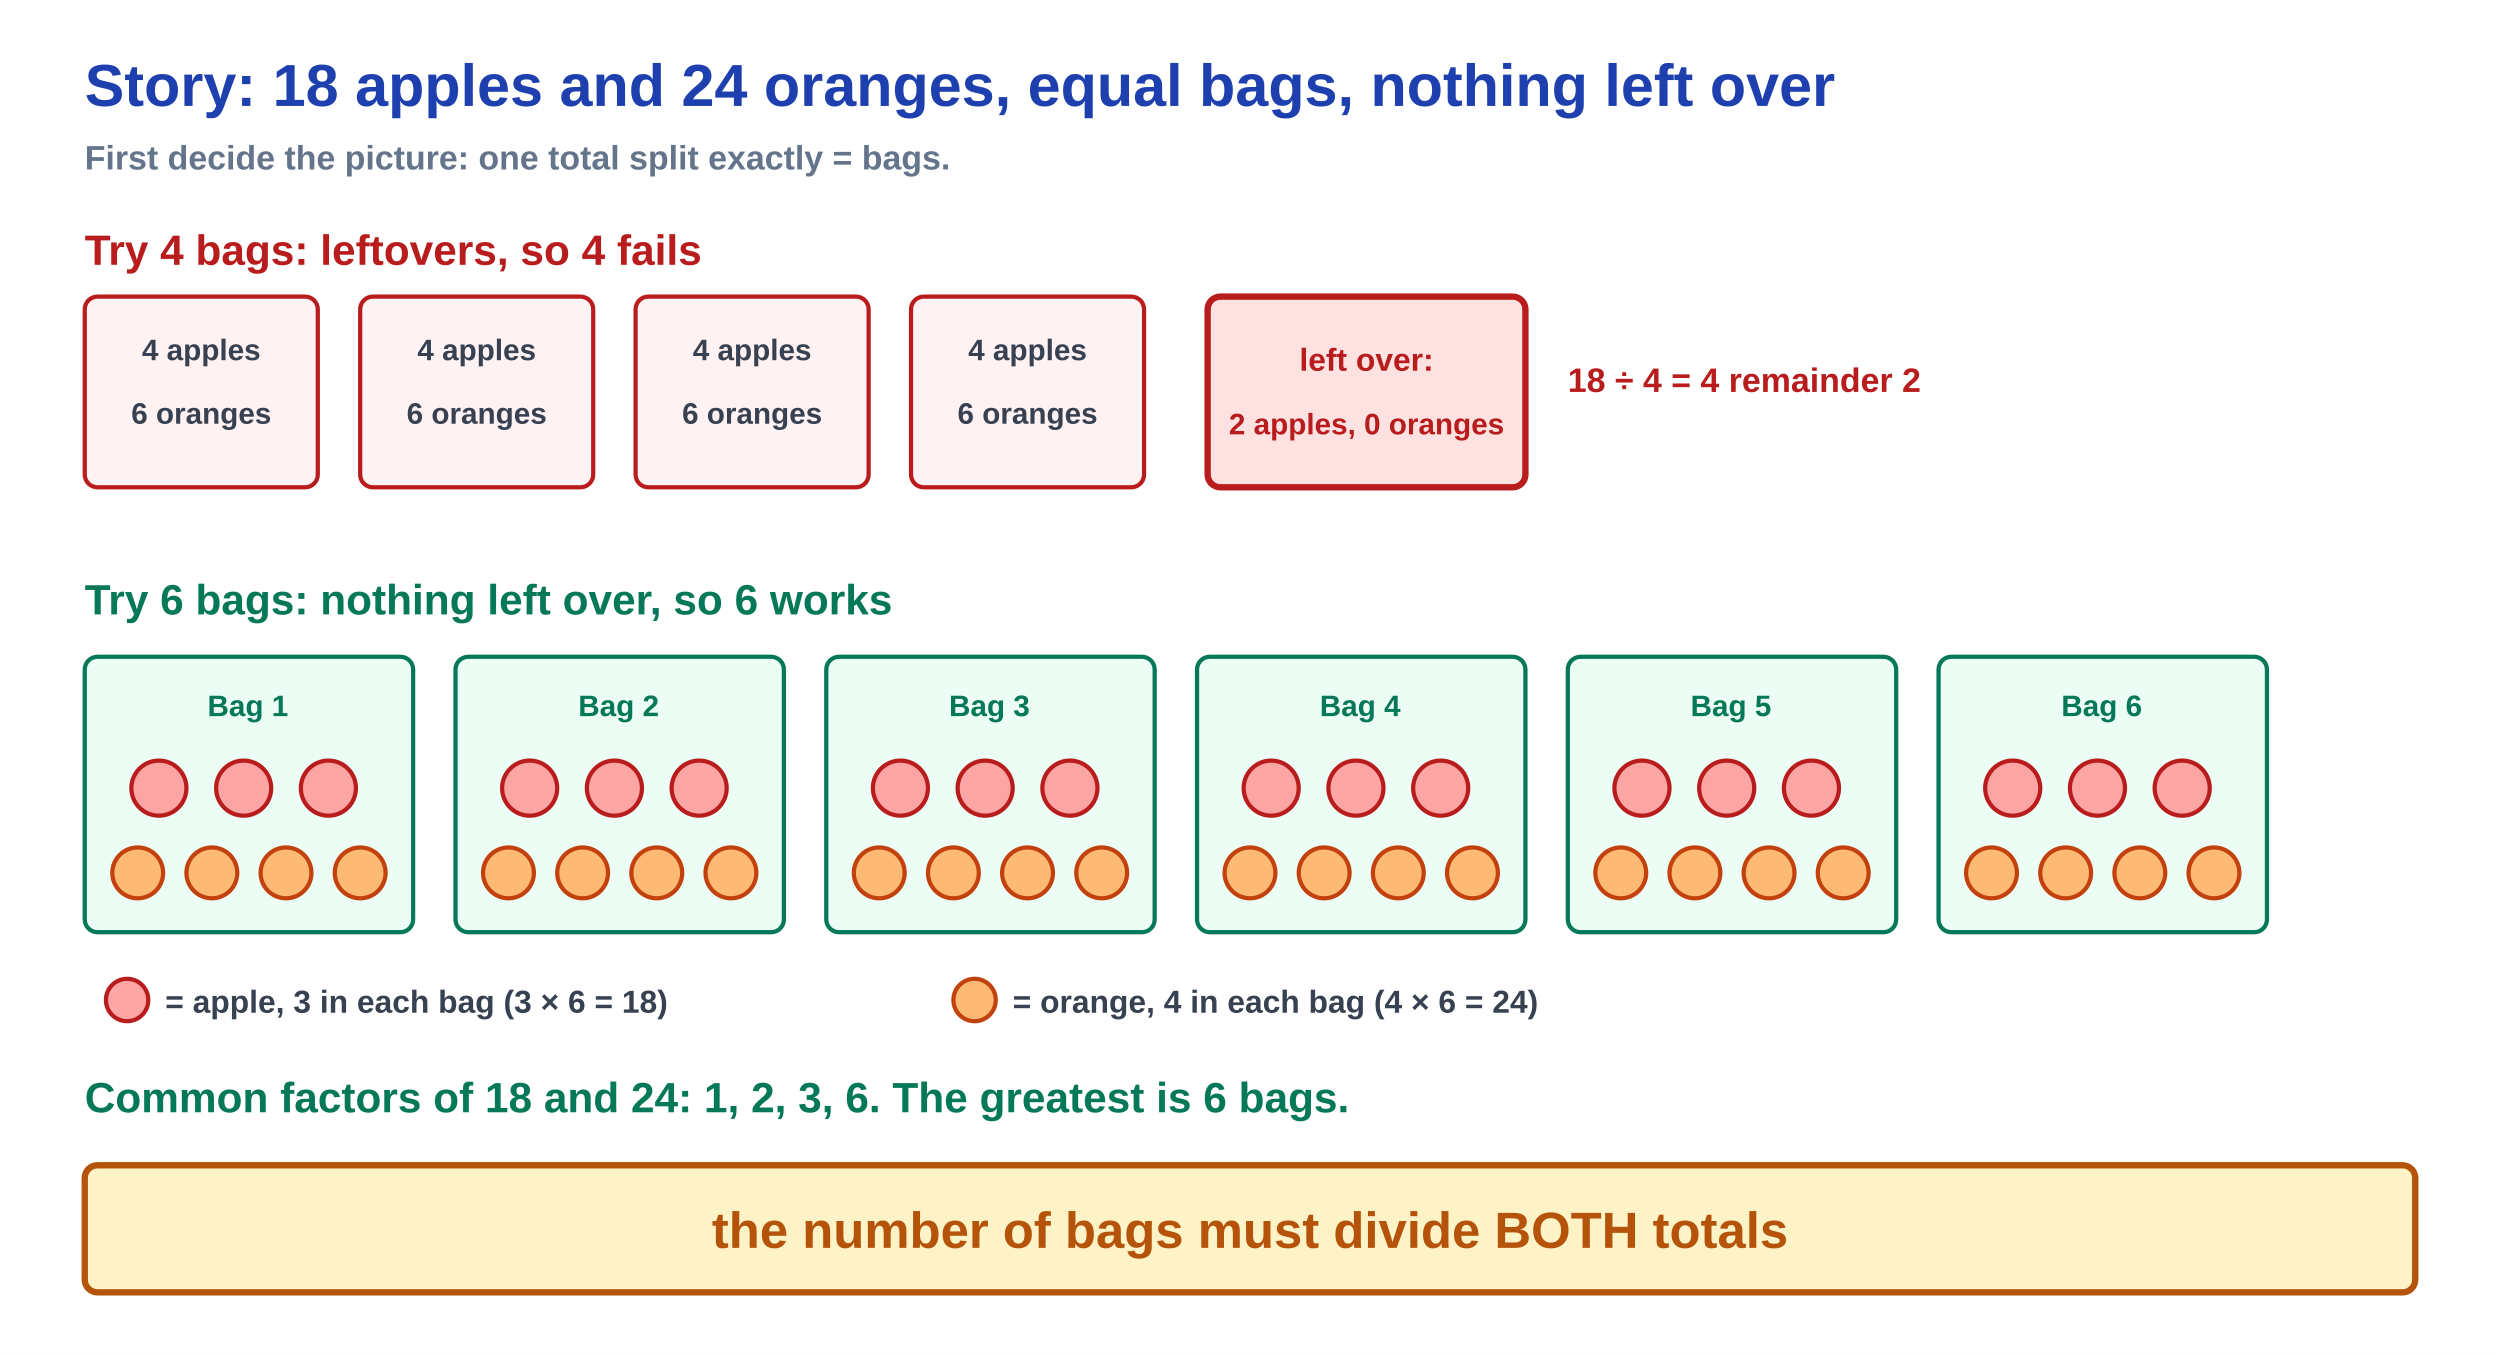
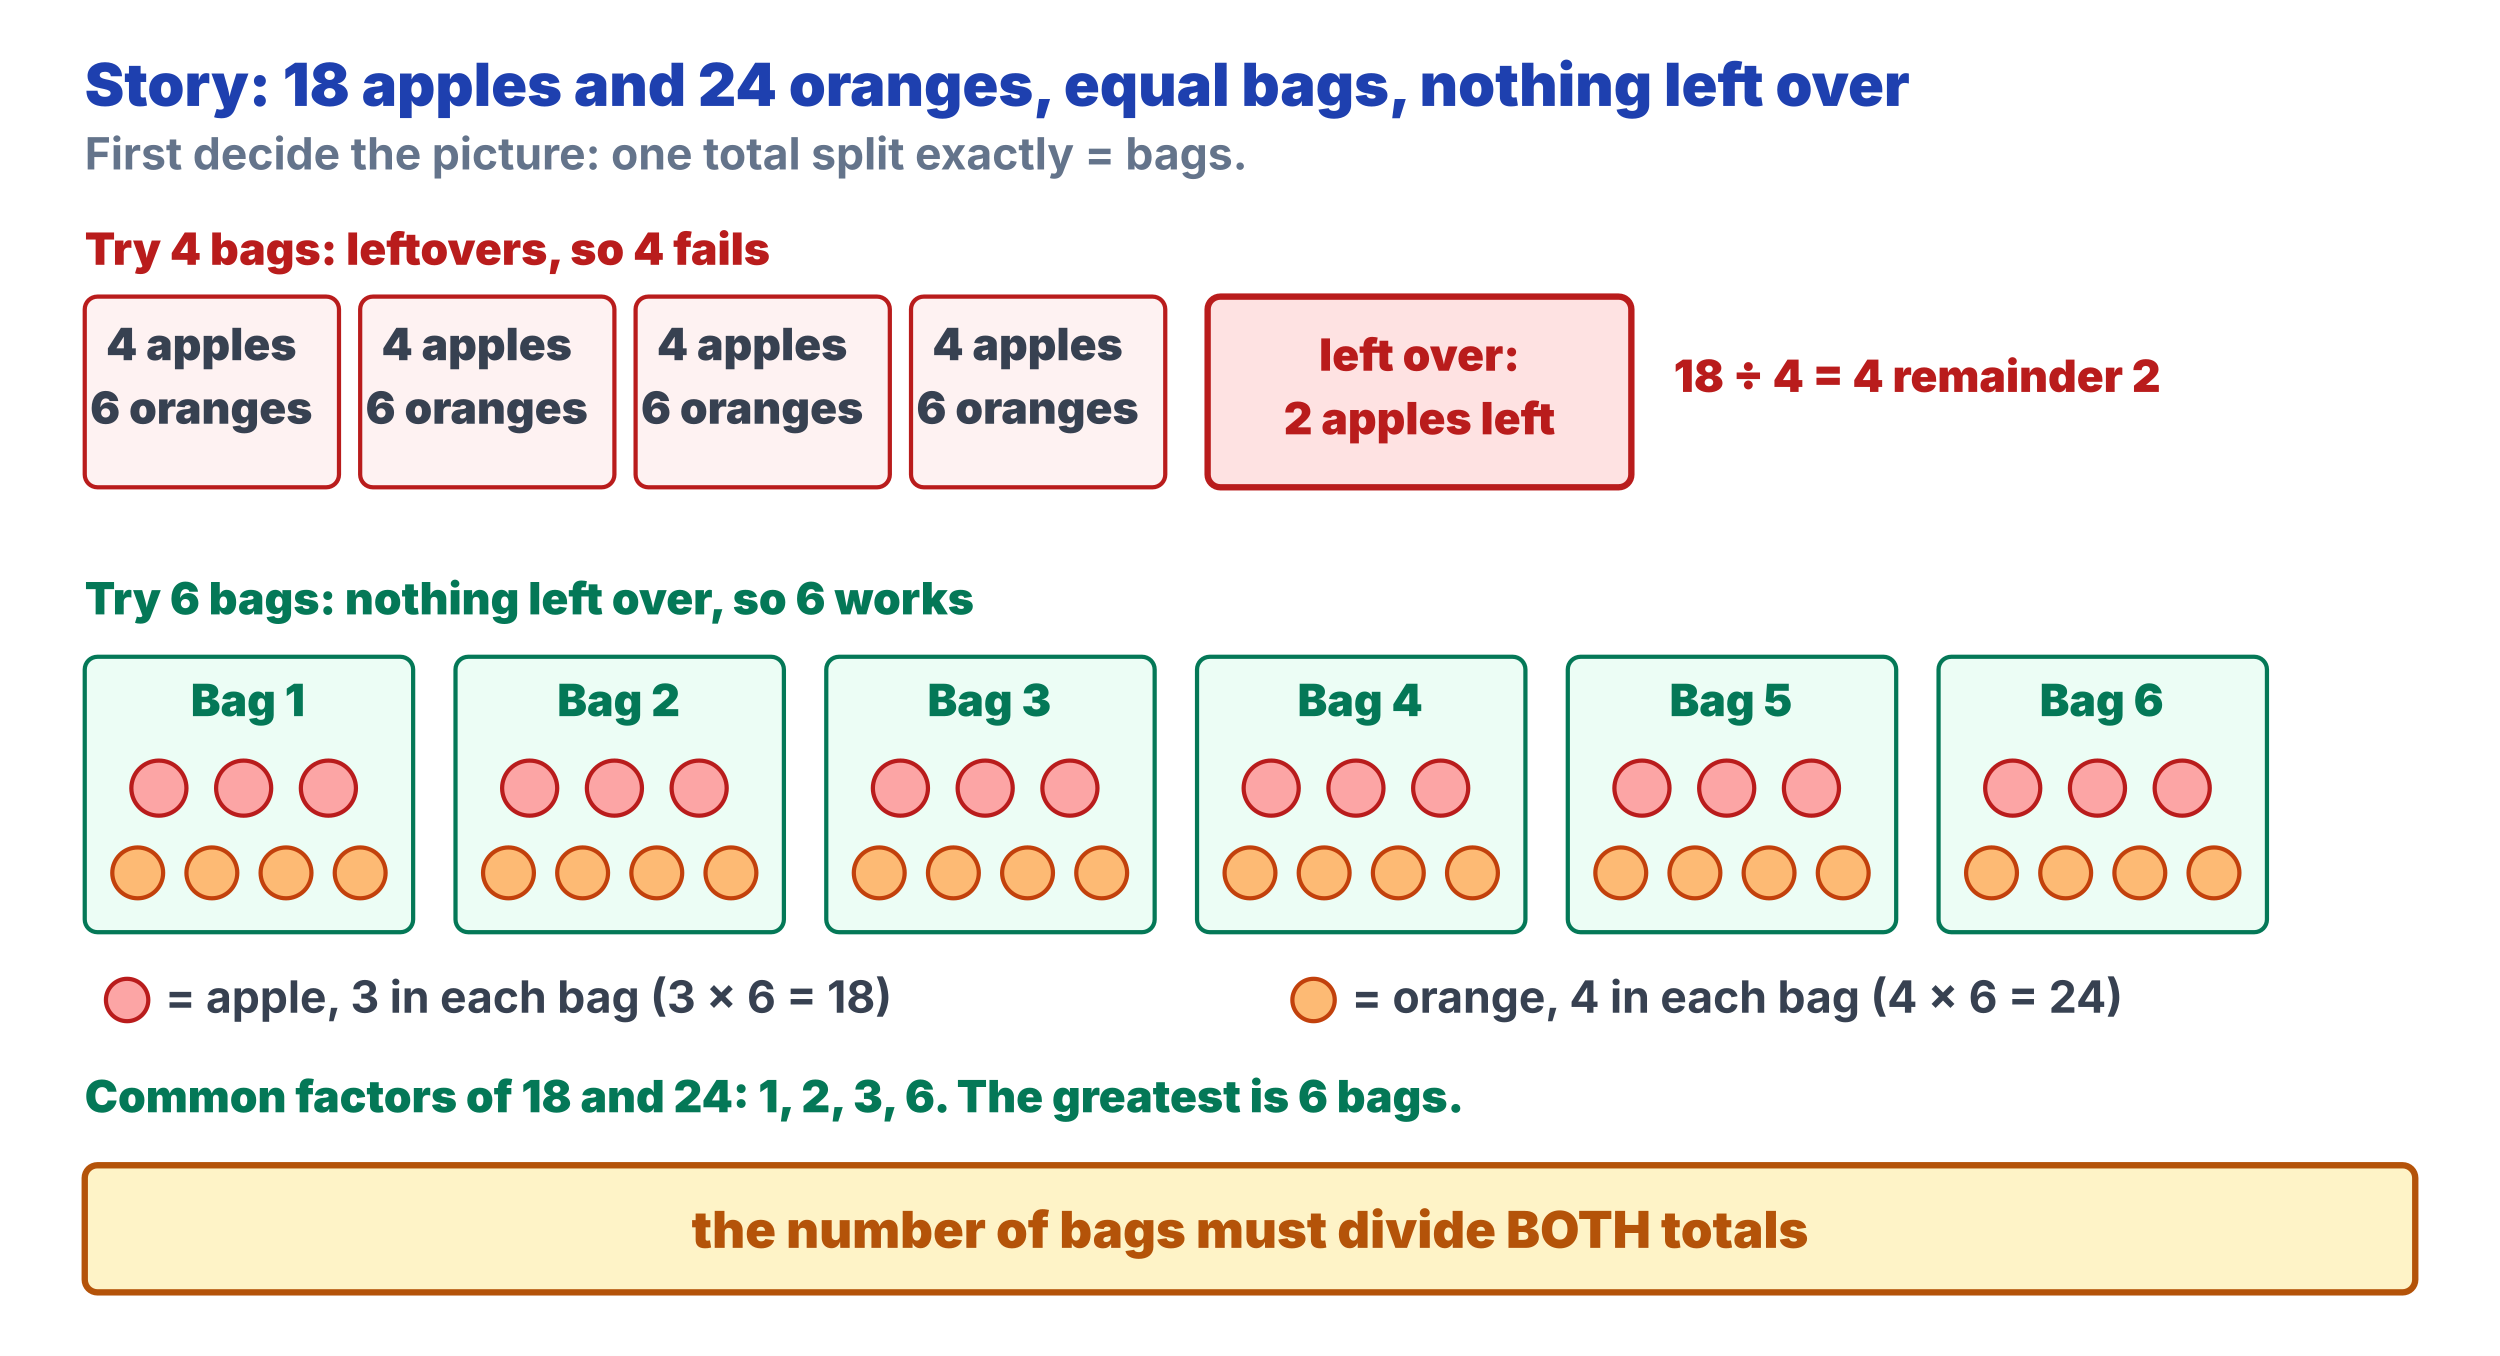
<svg xmlns="http://www.w3.org/2000/svg" viewBox="0 0 1180 640" role="img" aria-label="Equal bags: 18 apples and 24 oranges, one failed try with 4 bags and the answer with 6 bags">
  <rect width="1180" height="640" fill="#ffffff" />
-   <text x="40" y="50" text-anchor="start" style="font:900 28px Arial,sans-serif;fill:#1e40af">Story: 18 apples and 24 oranges, equal bags, nothing left over</text>
-   <text x="40" y="80" text-anchor="start" style="font:700 16px Arial,sans-serif;fill:#64748b">First decide the picture: one total split exactly = bags.</text>
-   <text x="40" y="125" text-anchor="start" style="font:900 20px Arial,sans-serif;fill:#b91c1c">Try 4 bags: leftovers, so 4 fails</text>
-   <rect x="40" y="140" width="110" height="90" rx="6" fill="#fef2f2" stroke="#b91c1c" stroke-width="2" />
-   <text x="95" y="170" text-anchor="middle" style="font:900 14px Arial,sans-serif;fill:#374151">4 apples</text>
-   <text x="95" y="200" text-anchor="middle" style="font:900 14px Arial,sans-serif;fill:#374151">6 oranges</text>
-   <rect x="170" y="140" width="110" height="90" rx="6" fill="#fef2f2" stroke="#b91c1c" stroke-width="2" />
-   <text x="225" y="170" text-anchor="middle" style="font:900 14px Arial,sans-serif;fill:#374151">4 apples</text>
-   <text x="225" y="200" text-anchor="middle" style="font:900 14px Arial,sans-serif;fill:#374151">6 oranges</text>
-   <rect x="300" y="140" width="110" height="90" rx="6" fill="#fef2f2" stroke="#b91c1c" stroke-width="2" />
-   <text x="355" y="170" text-anchor="middle" style="font:900 14px Arial,sans-serif;fill:#374151">4 apples</text>
-   <text x="355" y="200" text-anchor="middle" style="font:900 14px Arial,sans-serif;fill:#374151">6 oranges</text>
-   <rect x="430" y="140" width="110" height="90" rx="6" fill="#fef2f2" stroke="#b91c1c" stroke-width="2" />
-   <text x="485" y="170" text-anchor="middle" style="font:900 14px Arial,sans-serif;fill:#374151">4 apples</text>
-   <text x="485" y="200" text-anchor="middle" style="font:900 14px Arial,sans-serif;fill:#374151">6 oranges</text>
-   <rect x="570" y="140" width="150" height="90" rx="6" fill="#fee2e2" stroke="#b91c1c" stroke-width="3" />
-   <text x="645" y="175" text-anchor="middle" style="font:900 15px Arial,sans-serif;fill:#b91c1c">left over:</text>
-   <text x="645" y="205" text-anchor="middle" style="font:900 14px Arial,sans-serif;fill:#b91c1c">2 apples, 0 oranges</text>
-   <text x="740" y="185" text-anchor="start" style="font:900 16px Arial,sans-serif;fill:#b91c1c">18 ÷ 4 = 4 remainder 2</text>
-   <text x="40" y="290" text-anchor="start" style="font:900 20px Arial,sans-serif;fill:#047857">Try 6 bags: nothing left over, so 6 works</text>
+   <text x="40" y="50" text-anchor="start" style="font:900 28px -apple-system,BlinkMacSystemFont,'Segoe UI',sans-serif;fill:#1e40af">Story: 18 apples and 24 oranges, equal bags, nothing left over</text>
+   <text x="40" y="80" text-anchor="start" style="font:700 21px -apple-system,BlinkMacSystemFont,'Segoe UI',sans-serif;fill:#64748b">First decide the picture: one total split exactly = bags.</text>
+   <text x="40" y="125" text-anchor="start" style="font:900 21px -apple-system,BlinkMacSystemFont,'Segoe UI',sans-serif;fill:#b91c1c">Try 4 bags: leftovers, so 4 fails</text>
+   <rect x="40" y="140" width="120" height="90" rx="6" fill="#fef2f2" stroke="#b91c1c" stroke-width="2" />
+   <text x="95" y="170" text-anchor="middle" style="font:900 21px -apple-system,BlinkMacSystemFont,'Segoe UI',sans-serif;fill:#374151">4 apples</text>
+   <text x="95" y="200" text-anchor="middle" style="font:900 21px -apple-system,BlinkMacSystemFont,'Segoe UI',sans-serif;fill:#374151">6 oranges</text>
+   <rect x="170" y="140" width="120" height="90" rx="6" fill="#fef2f2" stroke="#b91c1c" stroke-width="2" />
+   <text x="225" y="170" text-anchor="middle" style="font:900 21px -apple-system,BlinkMacSystemFont,'Segoe UI',sans-serif;fill:#374151">4 apples</text>
+   <text x="225" y="200" text-anchor="middle" style="font:900 21px -apple-system,BlinkMacSystemFont,'Segoe UI',sans-serif;fill:#374151">6 oranges</text>
+   <rect x="300" y="140" width="120" height="90" rx="6" fill="#fef2f2" stroke="#b91c1c" stroke-width="2" />
+   <text x="355" y="170" text-anchor="middle" style="font:900 21px -apple-system,BlinkMacSystemFont,'Segoe UI',sans-serif;fill:#374151">4 apples</text>
+   <text x="355" y="200" text-anchor="middle" style="font:900 21px -apple-system,BlinkMacSystemFont,'Segoe UI',sans-serif;fill:#374151">6 oranges</text>
+   <rect x="430" y="140" width="120" height="90" rx="6" fill="#fef2f2" stroke="#b91c1c" stroke-width="2" />
+   <text x="485" y="170" text-anchor="middle" style="font:900 21px -apple-system,BlinkMacSystemFont,'Segoe UI',sans-serif;fill:#374151">4 apples</text>
+   <text x="485" y="200" text-anchor="middle" style="font:900 21px -apple-system,BlinkMacSystemFont,'Segoe UI',sans-serif;fill:#374151">6 oranges</text>
+   <rect x="570" y="140" width="200" height="90" rx="6" fill="#fee2e2" stroke="#b91c1c" stroke-width="3" />
+   <text x="670" y="175" text-anchor="middle" style="font:900 21px -apple-system,BlinkMacSystemFont,'Segoe UI',sans-serif;fill:#b91c1c">left over:</text>
+   <text x="670" y="205" text-anchor="middle" style="font:900 21px -apple-system,BlinkMacSystemFont,'Segoe UI',sans-serif;fill:#b91c1c">2 apples left</text>
+   <text x="790" y="185" text-anchor="start" style="font:900 21px -apple-system,BlinkMacSystemFont,'Segoe UI',sans-serif;fill:#b91c1c">18 ÷ 4 = 4 remainder 2</text>
+   <text x="40" y="290" text-anchor="start" style="font:900 21px -apple-system,BlinkMacSystemFont,'Segoe UI',sans-serif;fill:#047857">Try 6 bags: nothing left over, so 6 works</text>
  <rect x="40" y="310" width="155" height="130" rx="6" fill="#ecfdf5" stroke="#047857" stroke-width="2" />
-   <text x="117" y="338" text-anchor="middle" style="font:900 14px Arial,sans-serif;fill:#047857">Bag 1</text>
+   <text x="117" y="338" text-anchor="middle" style="font:900 21px -apple-system,BlinkMacSystemFont,'Segoe UI',sans-serif;fill:#047857">Bag 1</text>
  <ellipse cx="75.0" cy="372.0" rx="13.0" ry="13.0" fill="#fca5a5" stroke="#b91c1c" stroke-width="2" />
  <ellipse cx="115.0" cy="372.0" rx="13.0" ry="13.0" fill="#fca5a5" stroke="#b91c1c" stroke-width="2" />
  <ellipse cx="155.0" cy="372.0" rx="13.0" ry="13.0" fill="#fca5a5" stroke="#b91c1c" stroke-width="2" />
  <ellipse cx="65.0" cy="412.0" rx="12.0" ry="12.0" fill="#fdba74" stroke="#c2410c" stroke-width="2" />
  <ellipse cx="100.0" cy="412.0" rx="12.0" ry="12.0" fill="#fdba74" stroke="#c2410c" stroke-width="2" />
  <ellipse cx="135.0" cy="412.0" rx="12.0" ry="12.0" fill="#fdba74" stroke="#c2410c" stroke-width="2" />
  <ellipse cx="170.0" cy="412.0" rx="12.0" ry="12.0" fill="#fdba74" stroke="#c2410c" stroke-width="2" />
  <rect x="215" y="310" width="155" height="130" rx="6" fill="#ecfdf5" stroke="#047857" stroke-width="2" />
-   <text x="292" y="338" text-anchor="middle" style="font:900 14px Arial,sans-serif;fill:#047857">Bag 2</text>
+   <text x="292" y="338" text-anchor="middle" style="font:900 21px -apple-system,BlinkMacSystemFont,'Segoe UI',sans-serif;fill:#047857">Bag 2</text>
  <ellipse cx="250.0" cy="372.0" rx="13.0" ry="13.0" fill="#fca5a5" stroke="#b91c1c" stroke-width="2" />
  <ellipse cx="290.0" cy="372.0" rx="13.0" ry="13.0" fill="#fca5a5" stroke="#b91c1c" stroke-width="2" />
  <ellipse cx="330.0" cy="372.0" rx="13.0" ry="13.0" fill="#fca5a5" stroke="#b91c1c" stroke-width="2" />
  <ellipse cx="240.0" cy="412.0" rx="12.0" ry="12.0" fill="#fdba74" stroke="#c2410c" stroke-width="2" />
  <ellipse cx="275.0" cy="412.0" rx="12.0" ry="12.0" fill="#fdba74" stroke="#c2410c" stroke-width="2" />
  <ellipse cx="310.0" cy="412.0" rx="12.0" ry="12.0" fill="#fdba74" stroke="#c2410c" stroke-width="2" />
  <ellipse cx="345.0" cy="412.0" rx="12.0" ry="12.0" fill="#fdba74" stroke="#c2410c" stroke-width="2" />
  <rect x="390" y="310" width="155" height="130" rx="6" fill="#ecfdf5" stroke="#047857" stroke-width="2" />
-   <text x="467" y="338" text-anchor="middle" style="font:900 14px Arial,sans-serif;fill:#047857">Bag 3</text>
+   <text x="467" y="338" text-anchor="middle" style="font:900 21px -apple-system,BlinkMacSystemFont,'Segoe UI',sans-serif;fill:#047857">Bag 3</text>
  <ellipse cx="425.0" cy="372.0" rx="13.0" ry="13.0" fill="#fca5a5" stroke="#b91c1c" stroke-width="2" />
  <ellipse cx="465.0" cy="372.0" rx="13.0" ry="13.0" fill="#fca5a5" stroke="#b91c1c" stroke-width="2" />
  <ellipse cx="505.0" cy="372.0" rx="13.0" ry="13.0" fill="#fca5a5" stroke="#b91c1c" stroke-width="2" />
  <ellipse cx="415.0" cy="412.0" rx="12.0" ry="12.0" fill="#fdba74" stroke="#c2410c" stroke-width="2" />
  <ellipse cx="450.0" cy="412.0" rx="12.0" ry="12.0" fill="#fdba74" stroke="#c2410c" stroke-width="2" />
  <ellipse cx="485.0" cy="412.0" rx="12.0" ry="12.0" fill="#fdba74" stroke="#c2410c" stroke-width="2" />
  <ellipse cx="520.0" cy="412.0" rx="12.0" ry="12.0" fill="#fdba74" stroke="#c2410c" stroke-width="2" />
  <rect x="565" y="310" width="155" height="130" rx="6" fill="#ecfdf5" stroke="#047857" stroke-width="2" />
-   <text x="642" y="338" text-anchor="middle" style="font:900 14px Arial,sans-serif;fill:#047857">Bag 4</text>
+   <text x="642" y="338" text-anchor="middle" style="font:900 21px -apple-system,BlinkMacSystemFont,'Segoe UI',sans-serif;fill:#047857">Bag 4</text>
  <ellipse cx="600.0" cy="372.0" rx="13.0" ry="13.0" fill="#fca5a5" stroke="#b91c1c" stroke-width="2" />
  <ellipse cx="640.0" cy="372.0" rx="13.0" ry="13.0" fill="#fca5a5" stroke="#b91c1c" stroke-width="2" />
  <ellipse cx="680.0" cy="372.0" rx="13.0" ry="13.0" fill="#fca5a5" stroke="#b91c1c" stroke-width="2" />
  <ellipse cx="590.0" cy="412.0" rx="12.0" ry="12.0" fill="#fdba74" stroke="#c2410c" stroke-width="2" />
  <ellipse cx="625.0" cy="412.0" rx="12.0" ry="12.0" fill="#fdba74" stroke="#c2410c" stroke-width="2" />
  <ellipse cx="660.0" cy="412.0" rx="12.0" ry="12.0" fill="#fdba74" stroke="#c2410c" stroke-width="2" />
  <ellipse cx="695.0" cy="412.0" rx="12.0" ry="12.0" fill="#fdba74" stroke="#c2410c" stroke-width="2" />
  <rect x="740" y="310" width="155" height="130" rx="6" fill="#ecfdf5" stroke="#047857" stroke-width="2" />
-   <text x="817" y="338" text-anchor="middle" style="font:900 14px Arial,sans-serif;fill:#047857">Bag 5</text>
+   <text x="817" y="338" text-anchor="middle" style="font:900 21px -apple-system,BlinkMacSystemFont,'Segoe UI',sans-serif;fill:#047857">Bag 5</text>
  <ellipse cx="775.0" cy="372.0" rx="13.0" ry="13.0" fill="#fca5a5" stroke="#b91c1c" stroke-width="2" />
  <ellipse cx="815.0" cy="372.0" rx="13.0" ry="13.0" fill="#fca5a5" stroke="#b91c1c" stroke-width="2" />
  <ellipse cx="855.0" cy="372.0" rx="13.0" ry="13.0" fill="#fca5a5" stroke="#b91c1c" stroke-width="2" />
  <ellipse cx="765.0" cy="412.0" rx="12.0" ry="12.0" fill="#fdba74" stroke="#c2410c" stroke-width="2" />
  <ellipse cx="800.0" cy="412.0" rx="12.0" ry="12.0" fill="#fdba74" stroke="#c2410c" stroke-width="2" />
  <ellipse cx="835.0" cy="412.0" rx="12.0" ry="12.0" fill="#fdba74" stroke="#c2410c" stroke-width="2" />
  <ellipse cx="870.0" cy="412.0" rx="12.0" ry="12.0" fill="#fdba74" stroke="#c2410c" stroke-width="2" />
  <rect x="915" y="310" width="155" height="130" rx="6" fill="#ecfdf5" stroke="#047857" stroke-width="2" />
-   <text x="992" y="338" text-anchor="middle" style="font:900 14px Arial,sans-serif;fill:#047857">Bag 6</text>
+   <text x="992" y="338" text-anchor="middle" style="font:900 21px -apple-system,BlinkMacSystemFont,'Segoe UI',sans-serif;fill:#047857">Bag 6</text>
  <ellipse cx="950.0" cy="372.0" rx="13.0" ry="13.0" fill="#fca5a5" stroke="#b91c1c" stroke-width="2" />
  <ellipse cx="990.0" cy="372.0" rx="13.0" ry="13.0" fill="#fca5a5" stroke="#b91c1c" stroke-width="2" />
  <ellipse cx="1030.0" cy="372.0" rx="13.0" ry="13.0" fill="#fca5a5" stroke="#b91c1c" stroke-width="2" />
  <ellipse cx="940.0" cy="412.0" rx="12.0" ry="12.0" fill="#fdba74" stroke="#c2410c" stroke-width="2" />
  <ellipse cx="975.0" cy="412.0" rx="12.0" ry="12.0" fill="#fdba74" stroke="#c2410c" stroke-width="2" />
  <ellipse cx="1010.0" cy="412.0" rx="12.0" ry="12.0" fill="#fdba74" stroke="#c2410c" stroke-width="2" />
  <ellipse cx="1045.0" cy="412.0" rx="12.0" ry="12.0" fill="#fdba74" stroke="#c2410c" stroke-width="2" />
  <ellipse cx="60.0" cy="472.0" rx="10.0" ry="10.0" fill="#fca5a5" stroke="#b91c1c" stroke-width="2" />
-   <text x="78" y="478" text-anchor="start" style="font:700 15px Arial,sans-serif;fill:#374151">= apple, 3 in each bag (3 × 6 = 18)</text>
-   <ellipse cx="460.0" cy="472.0" rx="10.0" ry="10.0" fill="#fdba74" stroke="#c2410c" stroke-width="2" />
-   <text x="478" y="478" text-anchor="start" style="font:700 15px Arial,sans-serif;fill:#374151">= orange, 4 in each bag (4 × 6 = 24)</text>
-   <text x="40" y="525" text-anchor="start" style="font:900 20px Arial,sans-serif;fill:#047857">Common factors of 18 and 24: 1, 2, 3, 6. The greatest is 6 bags.</text>
+   <text x="78" y="478" text-anchor="start" style="font:700 21px -apple-system,BlinkMacSystemFont,'Segoe UI',sans-serif;fill:#374151">= apple, 3 in each bag (3 × 6 = 18)</text>
+   <ellipse cx="620.0" cy="472.0" rx="10.0" ry="10.0" fill="#fdba74" stroke="#c2410c" stroke-width="2" />
+   <text x="638" y="478" text-anchor="start" style="font:700 21px -apple-system,BlinkMacSystemFont,'Segoe UI',sans-serif;fill:#374151">= orange, 4 in each bag (4 × 6 = 24)</text>
+   <text x="40" y="525" text-anchor="start" style="font:900 21px -apple-system,BlinkMacSystemFont,'Segoe UI',sans-serif;fill:#047857">Common factors of 18 and 24: 1, 2, 3, 6. The greatest is 6 bags.</text>
  <rect x="40" y="550" width="1100" height="60" rx="6" fill="#fef3c7" stroke="#b45309" stroke-width="3" />
-   <text x="590" y="589" text-anchor="middle" style="font:900 24px Arial,sans-serif;fill:#b45309">the number of bags must divide BOTH totals</text>
+   <text x="590" y="589" text-anchor="middle" style="font:900 24px -apple-system,BlinkMacSystemFont,'Segoe UI',sans-serif;fill:#b45309">the number of bags must divide BOTH totals</text>
</svg>
